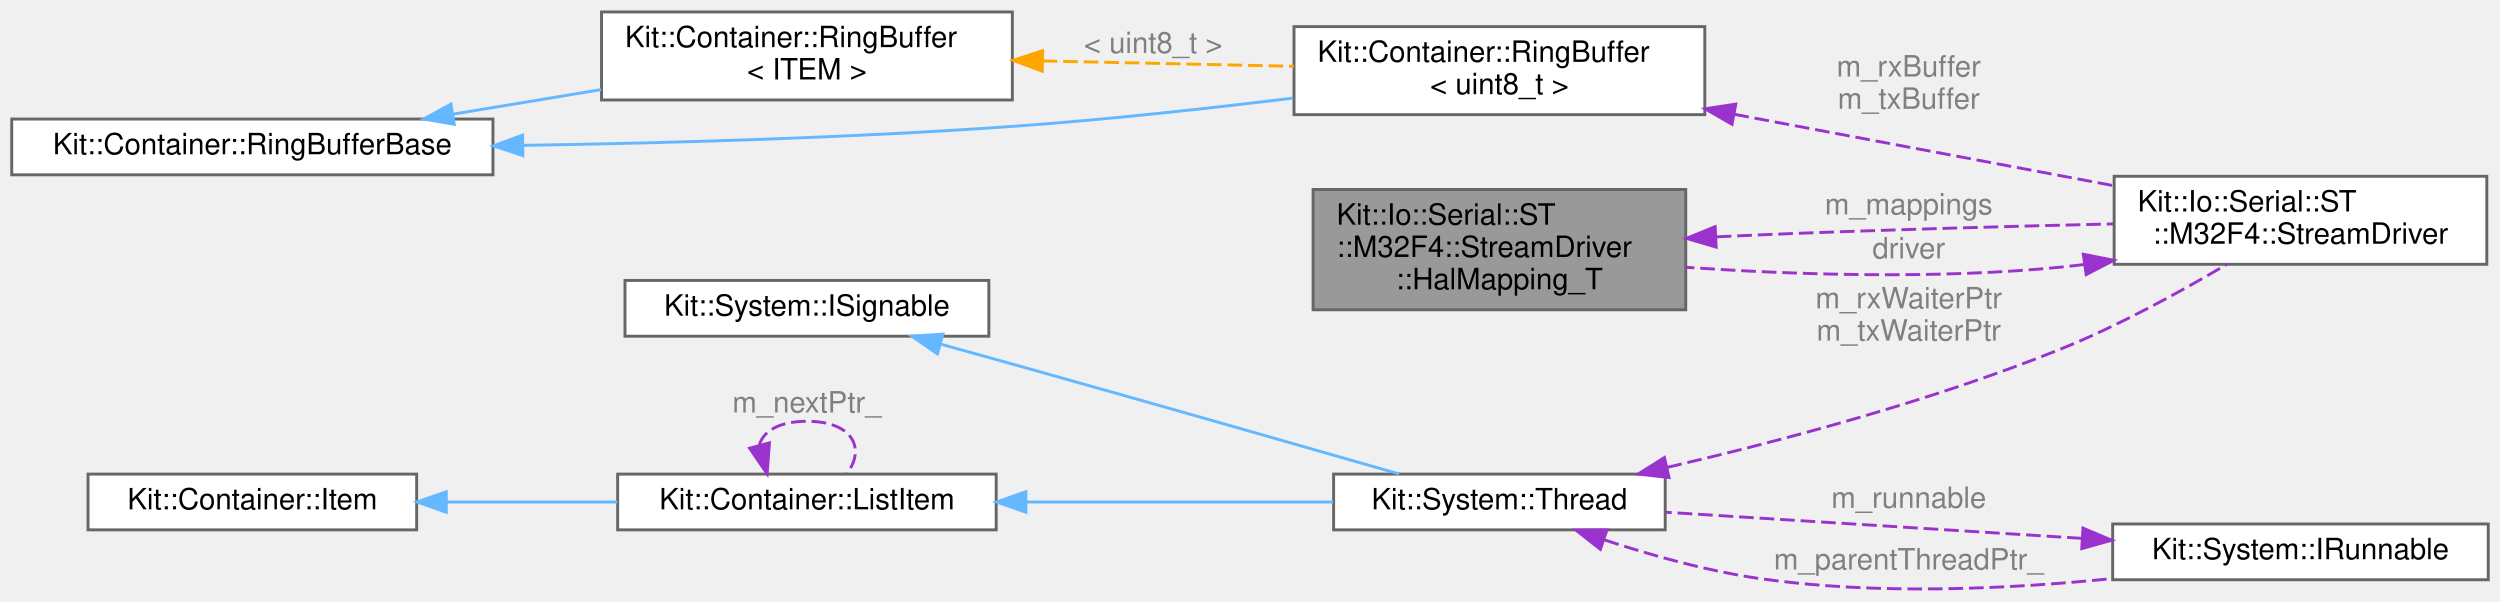
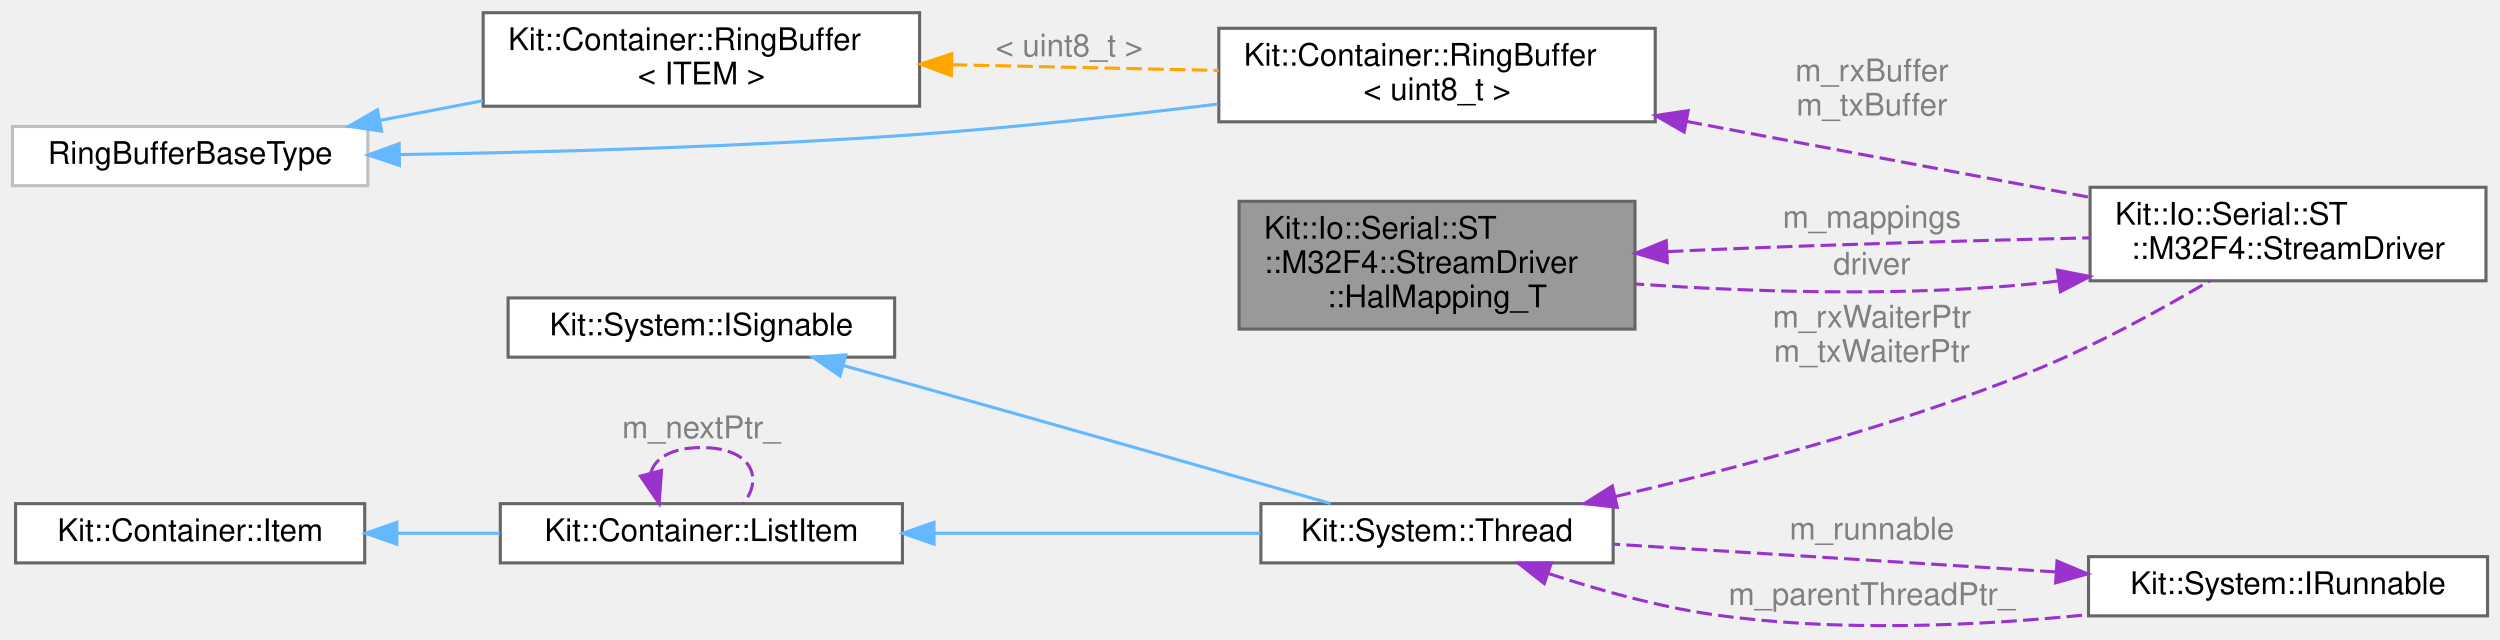
- <svg xmlns="http://www.w3.org/2000/svg" xmlns:xlink="http://www.w3.org/1999/xlink" width="852pt" height="205pt" viewBox="0.00 0.00 852.00 204.85">
+ <svg xmlns="http://www.w3.org/2000/svg" xmlns:xlink="http://www.w3.org/1999/xlink" width="802pt" height="205pt" viewBox="0.00 0.00 802.00 204.85">
  <g id="graph0" class="graph" transform="scale(1 1) rotate(0) translate(4 200.85)">
    <g id="Node000001" class="node">
      <g id="a_Node000001">
        <a xlink:title="Used to map a HAL UART Handle to an instance of this class.">
-           <polygon fill="#999999" stroke="#666666" points="570.5,-136.35 443.5,-136.35 443.5,-95.35 570.5,-95.35 570.5,-136.35" />
-           <text text-anchor="start" x="451.5" y="-124.35" font-family="Helvetica,sans-Serif" font-size="10.00">Kit::Io::Serial::ST</text>
-           <text text-anchor="start" x="451.5" y="-113.35" font-family="Helvetica,sans-Serif" font-size="10.00">::M32F4::StreamDriver</text>
-           <text text-anchor="middle" x="507" y="-102.35" font-family="Helvetica,sans-Serif" font-size="10.00">::HalMapping_T</text>
+           <polygon fill="#999999" stroke="#666666" points="520.5,-136.35 393.5,-136.35 393.5,-95.35 520.5,-95.35 520.5,-136.35" />
+           <text text-anchor="start" x="401.5" y="-124.35" font-family="Helvetica,sans-Serif" font-size="10.00">Kit::Io::Serial::ST</text>
+           <text text-anchor="start" x="401.5" y="-113.35" font-family="Helvetica,sans-Serif" font-size="10.00">::M32F4::StreamDriver</text>
+           <text text-anchor="middle" x="457" y="-102.35" font-family="Helvetica,sans-Serif" font-size="10.00">::HalMapping_T</text>
        </a>
      </g>
    </g>
    <g id="Node000002" class="node">
      <g id="a_Node000002">
        <a xlink:href="class_kit_1_1_io_1_1_serial_1_1_s_t_1_1_m32_f4_1_1_stream_driver.html" target="_top" xlink:title="This concrete class implements a non-busy-wait blocking Transmit/Receive Stream UART driver with a SO...">
-           <polygon fill="white" stroke="#666666" points="843.5,-140.85 716.5,-140.85 716.5,-110.85 843.5,-110.85 843.5,-140.85" />
-           <text text-anchor="start" x="724.5" y="-128.85" font-family="Helvetica,sans-Serif" font-size="10.00">Kit::Io::Serial::ST</text>
-           <text text-anchor="middle" x="780" y="-117.85" font-family="Helvetica,sans-Serif" font-size="10.00">::M32F4::StreamDriver</text>
+           <polygon fill="white" stroke="#666666" points="793.5,-140.85 666.5,-140.85 666.5,-110.85 793.5,-110.85 793.5,-140.85" />
+           <text text-anchor="start" x="674.5" y="-128.85" font-family="Helvetica,sans-Serif" font-size="10.00">Kit::Io::Serial::ST</text>
+           <text text-anchor="middle" x="730" y="-117.85" font-family="Helvetica,sans-Serif" font-size="10.00">::M32F4::StreamDriver</text>
        </a>
      </g>
    </g>
    <g id="edge13_Node000002_Node000001" class="edge">
      <g id="a_edge13_Node000002_Node000001">
        <a xlink:title=" ">
-           <path fill="none" stroke="#9a32cd" stroke-dasharray="5,2" d="M581.06,-120.21C585.78,-120.44 590.46,-120.66 595,-120.85 635.39,-122.56 680.79,-123.8 716.39,-124.62" />
-           <polygon fill="#9a32cd" stroke="#9a32cd" points="580.88,-116.7 570.72,-119.68 580.52,-123.69 580.88,-116.7" />
-         </a>
-       </g>
-       <text text-anchor="middle" x="646.5" y="-127.85" font-family="Helvetica,sans-Serif" font-size="10.00" fill="grey"> m_mappings</text>
+           <path fill="none" stroke="#9a32cd" stroke-dasharray="5,2" d="M531.06,-120.21C535.78,-120.44 540.46,-120.66 545,-120.85 585.39,-122.56 630.79,-123.8 666.39,-124.62" />
+           <polygon fill="#9a32cd" stroke="#9a32cd" points="530.88,-116.7 520.72,-119.68 530.52,-123.69 530.88,-116.7" />
+         </a>
+       </g>
+       <text text-anchor="middle" x="596.5" y="-127.85" font-family="Helvetica,sans-Serif" font-size="10.00" fill="grey"> m_mappings</text>
    </g>
    <g id="edge1_Node000001_Node000002" class="edge">
      <g id="a_edge1_Node000001_Node000002">
        <a xlink:title=" ">
-           <path fill="none" stroke="#9a32cd" stroke-dasharray="5,2" d="M706.26,-110.79C703.47,-110.43 700.72,-110.12 698,-109.85 655.63,-105.71 607.71,-107.26 570.6,-109.83" />
-           <polygon fill="#9a32cd" stroke="#9a32cd" points="705.99,-114.28 716.39,-112.23 706.98,-107.35 705.99,-114.28" />
-         </a>
-       </g>
-       <text text-anchor="middle" x="646.5" y="-112.85" font-family="Helvetica,sans-Serif" font-size="10.00" fill="grey"> driver</text>
+           <path fill="none" stroke="#9a32cd" stroke-dasharray="5,2" d="M656.26,-110.79C653.47,-110.43 650.72,-110.12 648,-109.85 605.63,-105.71 557.71,-107.26 520.6,-109.83" />
+           <polygon fill="#9a32cd" stroke="#9a32cd" points="655.99,-114.28 666.39,-112.23 656.98,-107.35 655.99,-114.28" />
+         </a>
+       </g>
+       <text text-anchor="middle" x="596.5" y="-112.85" font-family="Helvetica,sans-Serif" font-size="10.00" fill="grey"> driver</text>
    </g>
    <g id="Node000003" class="node">
      <g id="a_Node000003">
        <a xlink:href="class_kit_1_1_system_1_1_thread.html" target="_top" xlink:title="This mostly abstract class defines the operations that can be performed on a thread.">
-           <polygon fill="white" stroke="#666666" points="563.5,-39.35 450.5,-39.35 450.5,-20.35 563.5,-20.35 563.5,-39.35" />
-           <text text-anchor="middle" x="507" y="-27.35" font-family="Helvetica,sans-Serif" font-size="10.00">Kit::System::Thread</text>
+           <polygon fill="white" stroke="#666666" points="513.5,-39.35 400.5,-39.35 400.5,-20.35 513.5,-20.35 513.5,-39.35" />
+           <text text-anchor="middle" x="457" y="-27.35" font-family="Helvetica,sans-Serif" font-size="10.00">Kit::System::Thread</text>
        </a>
      </g>
    </g>
    <g id="edge2_Node000002_Node000003" class="edge">
      <g id="a_edge2_Node000002_Node000003">
        <a xlink:title=" ">
-           <path fill="none" stroke="#9a32cd" stroke-dasharray="5,2" d="M564.24,-41.65C602.65,-50.57 654.31,-64.28 698,-81.85 717.9,-89.85 739.16,-101.53 754.9,-110.85" />
-           <polygon fill="#9a32cd" stroke="#9a32cd" points="564.8,-38.18 554.27,-39.37 563.24,-45.01 564.8,-38.18" />
-         </a>
-       </g>
-       <text text-anchor="middle" x="646.5" y="-95.85" font-family="Helvetica,sans-Serif" font-size="10.00" fill="grey"> m_rxWaiterPtr</text>
-       <text text-anchor="middle" x="646.5" y="-84.85" font-family="Helvetica,sans-Serif" font-size="10.00" fill="grey">m_txWaiterPtr</text>
+           <path fill="none" stroke="#9a32cd" stroke-dasharray="5,2" d="M514.24,-41.65C552.65,-50.57 604.31,-64.28 648,-81.85 667.9,-89.85 689.16,-101.53 704.9,-110.85" />
+           <polygon fill="#9a32cd" stroke="#9a32cd" points="514.8,-38.18 504.27,-39.37 513.24,-45.01 514.8,-38.18" />
+         </a>
+       </g>
+       <text text-anchor="middle" x="596.5" y="-95.85" font-family="Helvetica,sans-Serif" font-size="10.00" fill="grey"> m_rxWaiterPtr</text>
+       <text text-anchor="middle" x="596.5" y="-84.85" font-family="Helvetica,sans-Serif" font-size="10.00" fill="grey">m_txWaiterPtr</text>
    </g>
    <g id="Node000007" class="node">
      <g id="a_Node000007">
        <a xlink:href="class_kit_1_1_system_1_1_i_runnable.html" target="_top" xlink:title="This mostly an abstract class defines the interface for an object that is &quot;executed&quot; when a Thread ob...">
-           <polygon fill="white" stroke="#666666" points="844,-22.35 716,-22.35 716,-3.35 844,-3.35 844,-22.35" />
-           <text text-anchor="middle" x="780" y="-10.35" font-family="Helvetica,sans-Serif" font-size="10.00">Kit::System::IRunnable</text>
+           <polygon fill="white" stroke="#666666" points="794,-22.35 666,-22.35 666,-3.35 794,-3.35 794,-22.35" />
+           <text text-anchor="middle" x="730" y="-10.35" font-family="Helvetica,sans-Serif" font-size="10.00">Kit::System::IRunnable</text>
        </a>
      </g>
    </g>
    <g id="edge8_Node000007_Node000003" class="edge">
      <g id="a_edge8_Node000007_Node000003">
        <a xlink:title=" ">
-           <path fill="none" stroke="#9a32cd" stroke-dasharray="5,2" d="M542.87,-16.9C558.56,-11.74 577.47,-6.41 595,-3.85 634.87,1.98 680.07,-0.11 715.69,-3.73" />
-           <polygon fill="#9a32cd" stroke="#9a32cd" points="541.4,-13.71 533.07,-20.25 543.66,-20.33 541.4,-13.71" />
-         </a>
-       </g>
-       <text text-anchor="middle" x="646.5" y="-6.85" font-family="Helvetica,sans-Serif" font-size="10.00" fill="grey"> m_parentThreadPtr_</text>
+           <path fill="none" stroke="#9a32cd" stroke-dasharray="5,2" d="M492.87,-16.9C508.56,-11.74 527.47,-6.41 545,-3.85 584.87,1.98 630.07,-0.11 665.69,-3.73" />
+           <polygon fill="#9a32cd" stroke="#9a32cd" points="491.4,-13.71 483.07,-20.25 493.66,-20.33 491.4,-13.71" />
+         </a>
+       </g>
+       <text text-anchor="middle" x="596.5" y="-6.85" font-family="Helvetica,sans-Serif" font-size="10.00" fill="grey"> m_parentThreadPtr_</text>
    </g>
    <g id="Node000004" class="node">
      <g id="a_Node000004">
        <a xlink:href="class_kit_1_1_system_1_1_i_signable.html" target="_top" xlink:title="This abstract class defines the interface by which a client can cause an object that is waiting-on-a-...">
-           <polygon fill="white" stroke="#666666" points="333,-105.35 209,-105.35 209,-86.35 333,-86.35 333,-105.35" />
-           <text text-anchor="middle" x="271" y="-93.35" font-family="Helvetica,sans-Serif" font-size="10.00">Kit::System::ISignable</text>
+           <polygon fill="white" stroke="#666666" points="283,-105.35 159,-105.35 159,-86.35 283,-86.35 283,-105.35" />
+           <text text-anchor="middle" x="221" y="-93.35" font-family="Helvetica,sans-Serif" font-size="10.00">Kit::System::ISignable</text>
        </a>
      </g>
    </g>
    <g id="edge3_Node000003_Node000004" class="edge">
      <g id="a_edge3_Node000003_Node000004">
        <a xlink:title=" ">
-           <path fill="none" stroke="#63b8ff" d="M316.51,-83.66C324.66,-81.41 333.09,-79.07 341,-76.85 386.75,-64.04 439.54,-48.95 472.84,-39.39" />
-           <polygon fill="#63b8ff" stroke="#63b8ff" points="315.48,-80.31 306.76,-86.34 317.34,-87.06 315.48,-80.31" />
+           <path fill="none" stroke="#63b8ff" d="M266.51,-83.66C274.66,-81.41 283.09,-79.07 291,-76.85 336.75,-64.04 389.54,-48.95 422.84,-39.39" />
+           <polygon fill="#63b8ff" stroke="#63b8ff" points="265.48,-80.31 256.76,-86.34 267.34,-87.06 265.48,-80.31" />
        </a>
      </g>
    </g>
    <g id="Node000005" class="node">
      <g id="a_Node000005">
        <a xlink:href="class_kit_1_1_container_1_1_list_item.html" target="_top" xlink:title="This class is used by the Container classes to implement a various types of linked lists containers.">
-           <polygon fill="white" stroke="#666666" points="335.5,-39.35 206.5,-39.35 206.5,-20.35 335.5,-20.35 335.5,-39.35" />
-           <text text-anchor="middle" x="271" y="-27.35" font-family="Helvetica,sans-Serif" font-size="10.00">Kit::Container::ListItem</text>
+           <polygon fill="white" stroke="#666666" points="285.5,-39.35 156.5,-39.35 156.5,-20.35 285.5,-20.35 285.5,-39.35" />
+           <text text-anchor="middle" x="221" y="-27.35" font-family="Helvetica,sans-Serif" font-size="10.00">Kit::Container::ListItem</text>
        </a>
      </g>
    </g>
    <g id="edge4_Node000003_Node000005" class="edge">
      <g id="a_edge4_Node000003_Node000005">
        <a xlink:title=" ">
-           <path fill="none" stroke="#63b8ff" d="M345.93,-29.85C379.73,-29.85 419.11,-29.85 450.35,-29.85" />
-           <polygon fill="#63b8ff" stroke="#63b8ff" points="345.63,-26.35 335.63,-29.85 345.63,-33.35 345.63,-26.35" />
+           <path fill="none" stroke="#63b8ff" d="M295.93,-29.85C329.73,-29.85 369.11,-29.85 400.35,-29.85" />
+           <polygon fill="#63b8ff" stroke="#63b8ff" points="295.63,-26.35 285.63,-29.85 295.63,-33.35 295.63,-26.35" />
        </a>
      </g>
    </g>
    <g id="edge6_Node000005_Node000005" class="edge">
      <g id="a_edge6_Node000005_Node000005">
        <a xlink:title=" ">
-           <path fill="none" stroke="#9a32cd" stroke-dasharray="5,2" d="M254.79,-49.26C256.07,-53.91 261.47,-57.35 271,-57.35 286.64,-57.35 291.16,-48.08 284.56,-39.43" />
-           <polygon fill="#9a32cd" stroke="#9a32cd" points="258.22,-50 257.44,-39.43 251.46,-48.18 258.22,-50" />
-         </a>
-       </g>
-       <text text-anchor="middle" x="271" y="-60.35" font-family="Helvetica,sans-Serif" font-size="10.00" fill="grey"> m_nextPtr_</text>
+           <path fill="none" stroke="#9a32cd" stroke-dasharray="5,2" d="M204.79,-49.26C206.07,-53.91 211.47,-57.35 221,-57.35 236.64,-57.35 241.16,-48.08 234.56,-39.43" />
+           <polygon fill="#9a32cd" stroke="#9a32cd" points="208.22,-50 207.44,-39.43 201.46,-48.18 208.22,-50" />
+         </a>
+       </g>
+       <text text-anchor="middle" x="221" y="-60.35" font-family="Helvetica,sans-Serif" font-size="10.00" fill="grey"> m_nextPtr_</text>
    </g>
    <g id="Node000006" class="node">
      <g id="a_Node000006">
        <a xlink:href="class_kit_1_1_container_1_1_item.html" target="_top" xlink:title="This class is used by the Intrusive Container classes to enforce the semantic and item/element can be...">
-           <polygon fill="white" stroke="#666666" points="138,-39.35 26,-39.35 26,-20.35 138,-20.35 138,-39.35" />
-           <text text-anchor="middle" x="82" y="-27.35" font-family="Helvetica,sans-Serif" font-size="10.00">Kit::Container::Item</text>
+           <polygon fill="white" stroke="#666666" points="113,-39.35 1,-39.35 1,-20.35 113,-20.35 113,-39.35" />
+           <text text-anchor="middle" x="57" y="-27.35" font-family="Helvetica,sans-Serif" font-size="10.00">Kit::Container::Item</text>
        </a>
      </g>
    </g>
    <g id="edge5_Node000005_Node000006" class="edge">
      <g id="a_edge5_Node000005_Node000006">
        <a xlink:title=" ">
-           <path fill="none" stroke="#63b8ff" d="M148.1,-29.85C167,-29.85 187.61,-29.85 206.42,-29.85" />
-           <polygon fill="#63b8ff" stroke="#63b8ff" points="148.09,-26.35 138.09,-29.85 148.09,-33.35 148.09,-26.35" />
+           <path fill="none" stroke="#63b8ff" d="M123.52,-29.85C134.34,-29.85 145.54,-29.85 156.31,-29.85" />
+           <polygon fill="#63b8ff" stroke="#63b8ff" points="123.3,-26.35 113.3,-29.85 123.3,-33.35 123.3,-26.35" />
        </a>
      </g>
    </g>
    <g id="edge7_Node000003_Node000007" class="edge">
      <g id="a_edge7_Node000003_Node000007">
        <a xlink:title=" ">
-           <path fill="none" stroke="#9a32cd" stroke-dasharray="5,2" d="M705.45,-17.46C660.83,-20.26 604.79,-23.78 563.82,-26.35" />
-           <polygon fill="#9a32cd" stroke="#9a32cd" points="705.89,-20.94 715.66,-16.82 705.46,-13.96 705.89,-20.94" />
-         </a>
-       </g>
-       <text text-anchor="middle" x="646.5" y="-27.85" font-family="Helvetica,sans-Serif" font-size="10.00" fill="grey"> m_runnable</text>
+           <path fill="none" stroke="#9a32cd" stroke-dasharray="5,2" d="M655.45,-17.46C610.83,-20.26 554.79,-23.78 513.82,-26.35" />
+           <polygon fill="#9a32cd" stroke="#9a32cd" points="655.89,-20.94 665.66,-16.82 655.46,-13.96 655.89,-20.94" />
+         </a>
+       </g>
+       <text text-anchor="middle" x="596.5" y="-27.85" font-family="Helvetica,sans-Serif" font-size="10.00" fill="grey"> m_runnable</text>
    </g>
    <g id="Node000008" class="node">
      <g id="a_Node000008">
        <a xlink:href="class_kit_1_1_container_1_1_ring_buffer.html" target="_top" xlink:title=" ">
-           <polygon fill="white" stroke="#666666" points="577,-191.85 437,-191.85 437,-161.85 577,-161.85 577,-191.85" />
-           <text text-anchor="start" x="445" y="-179.85" font-family="Helvetica,sans-Serif" font-size="10.00">Kit::Container::RingBuffer</text>
-           <text text-anchor="middle" x="507" y="-168.85" font-family="Helvetica,sans-Serif" font-size="10.00">&lt; uint8_t &gt;</text>
+           <polygon fill="white" stroke="#666666" points="527,-191.85 387,-191.85 387,-161.85 527,-161.85 527,-191.85" />
+           <text text-anchor="start" x="395" y="-179.85" font-family="Helvetica,sans-Serif" font-size="10.00">Kit::Container::RingBuffer</text>
+           <text text-anchor="middle" x="457" y="-168.85" font-family="Helvetica,sans-Serif" font-size="10.00">&lt; uint8_t &gt;</text>
        </a>
      </g>
    </g>
    <g id="edge9_Node000002_Node000008" class="edge">
      <g id="a_edge9_Node000002_Node000008">
        <a xlink:title=" ">
-           <path fill="none" stroke="#9a32cd" stroke-dasharray="5,2" d="M587.06,-161.97C628.13,-154.24 677.63,-144.93 716.07,-137.69" />
-           <polygon fill="#9a32cd" stroke="#9a32cd" points="586.27,-158.56 577.09,-163.85 587.56,-165.44 586.27,-158.56" />
-         </a>
-       </g>
-       <text text-anchor="middle" x="646.5" y="-174.85" font-family="Helvetica,sans-Serif" font-size="10.00" fill="grey"> m_rxBuffer</text>
-       <text text-anchor="middle" x="646.5" y="-163.85" font-family="Helvetica,sans-Serif" font-size="10.00" fill="grey">m_txBuffer</text>
+           <path fill="none" stroke="#9a32cd" stroke-dasharray="5,2" d="M537.06,-161.97C578.13,-154.24 627.63,-144.93 666.07,-137.69" />
+           <polygon fill="#9a32cd" stroke="#9a32cd" points="536.27,-158.56 527.09,-163.85 537.56,-165.44 536.27,-158.56" />
+         </a>
+       </g>
+       <text text-anchor="middle" x="596.5" y="-174.85" font-family="Helvetica,sans-Serif" font-size="10.00" fill="grey"> m_rxBuffer</text>
+       <text text-anchor="middle" x="596.5" y="-163.85" font-family="Helvetica,sans-Serif" font-size="10.00" fill="grey">m_txBuffer</text>
    </g>
    <g id="Node000009" class="node">
      <g id="a_Node000009">
-         <a xlink:href="class_kit_1_1_container_1_1_ring_buffer_base.html" target="_top" xlink:title="This 'implementation' class provide the base functionality for a ring buffer.">
-           <polygon fill="white" stroke="#666666" points="164,-160.35 0,-160.35 0,-141.35 164,-141.35 164,-160.35" />
-           <text text-anchor="middle" x="82" y="-148.35" font-family="Helvetica,sans-Serif" font-size="10.00">Kit::Container::RingBufferBase</text>
+         <a xlink:title=" ">
+           <polygon fill="white" stroke="#bfbfbf" points="114,-160.35 0,-160.35 0,-141.35 114,-141.35 114,-160.35" />
+           <text text-anchor="middle" x="57" y="-148.35" font-family="Helvetica,sans-Serif" font-size="10.00">RingBufferBaseType</text>
        </a>
      </g>
    </g>
    <g id="edge10_Node000008_Node000009" class="edge">
      <g id="a_edge10_Node000008_Node000009">
        <a xlink:title=" ">
-           <path fill="none" stroke="#63b8ff" d="M174.17,-151.38C223.59,-152.16 285.7,-153.92 341,-157.85 372.5,-160.09 407.24,-163.89 436.68,-167.5" />
-           <polygon fill="#63b8ff" stroke="#63b8ff" points="174.19,-147.88 164.14,-151.23 174.09,-154.88 174.19,-147.88" />
+           <path fill="none" stroke="#63b8ff" d="M124.37,-151.35C171.03,-152.07 234.9,-153.79 291,-157.85 322.49,-160.13 357.23,-163.94 386.68,-167.55" />
+           <polygon fill="#63b8ff" stroke="#63b8ff" points="124.14,-147.85 114.09,-151.21 124.04,-154.85 124.14,-147.85" />
        </a>
      </g>
    </g>
    <g id="Node000010" class="node">
      <g id="a_Node000010">
        <a xlink:href="class_kit_1_1_container_1_1_ring_buffer.html" target="_top" xlink:title="This template class implements a Ring Buffer.">
-           <polygon fill="white" stroke="#666666" points="341,-196.85 201,-196.85 201,-166.85 341,-166.85 341,-196.85" />
-           <text text-anchor="start" x="209" y="-184.85" font-family="Helvetica,sans-Serif" font-size="10.00">Kit::Container::RingBuffer</text>
-           <text text-anchor="middle" x="271" y="-173.85" font-family="Helvetica,sans-Serif" font-size="10.00">&lt; ITEM &gt;</text>
+           <polygon fill="white" stroke="#666666" points="291,-196.85 151,-196.85 151,-166.85 291,-166.85 291,-196.85" />
+           <text text-anchor="start" x="159" y="-184.85" font-family="Helvetica,sans-Serif" font-size="10.00">Kit::Container::RingBuffer</text>
+           <text text-anchor="middle" x="221" y="-173.85" font-family="Helvetica,sans-Serif" font-size="10.00">&lt; ITEM &gt;</text>
        </a>
      </g>
    </g>
    <g id="edge12_Node000010_Node000009" class="edge">
      <g id="a_edge12_Node000010_Node000009">
        <a xlink:title=" ">
-           <path fill="none" stroke="#63b8ff" d="M150.42,-162.03C166.83,-164.75 184.4,-167.66 200.88,-170.39" />
-           <polygon fill="#63b8ff" stroke="#63b8ff" points="150.81,-158.55 140.38,-160.36 149.67,-165.45 150.81,-158.55" />
+           <path fill="none" stroke="#63b8ff" d="M118,-162.33C128.71,-164.38 139.94,-166.53 150.88,-168.62" />
+           <polygon fill="#63b8ff" stroke="#63b8ff" points="118.41,-158.85 107.93,-160.4 117.09,-165.72 118.41,-158.85" />
        </a>
      </g>
    </g>
    <g id="edge11_Node000008_Node000010" class="edge">
      <g id="a_edge11_Node000008_Node000010">
        <a xlink:title=" ">
-           <path fill="none" stroke="orange" stroke-dasharray="5,2" d="M351.33,-180.16C379.11,-179.56 410.05,-178.9 436.92,-178.33" />
-           <polygon fill="orange" stroke="orange" points="351.18,-176.66 341.26,-180.37 351.33,-183.66 351.18,-176.66" />
-         </a>
-       </g>
-       <text text-anchor="middle" x="389" y="-182.85" font-family="Helvetica,sans-Serif" font-size="10.00" fill="grey"> &lt; uint8_t &gt;</text>
+           <path fill="none" stroke="orange" stroke-dasharray="5,2" d="M301.33,-180.16C329.11,-179.56 360.05,-178.9 386.92,-178.33" />
+           <polygon fill="orange" stroke="orange" points="301.18,-176.66 291.26,-180.37 301.33,-183.66 301.18,-176.66" />
+         </a>
+       </g>
+       <text text-anchor="middle" x="339" y="-182.85" font-family="Helvetica,sans-Serif" font-size="10.00" fill="grey"> &lt; uint8_t &gt;</text>
    </g>
  </g>
</svg>
